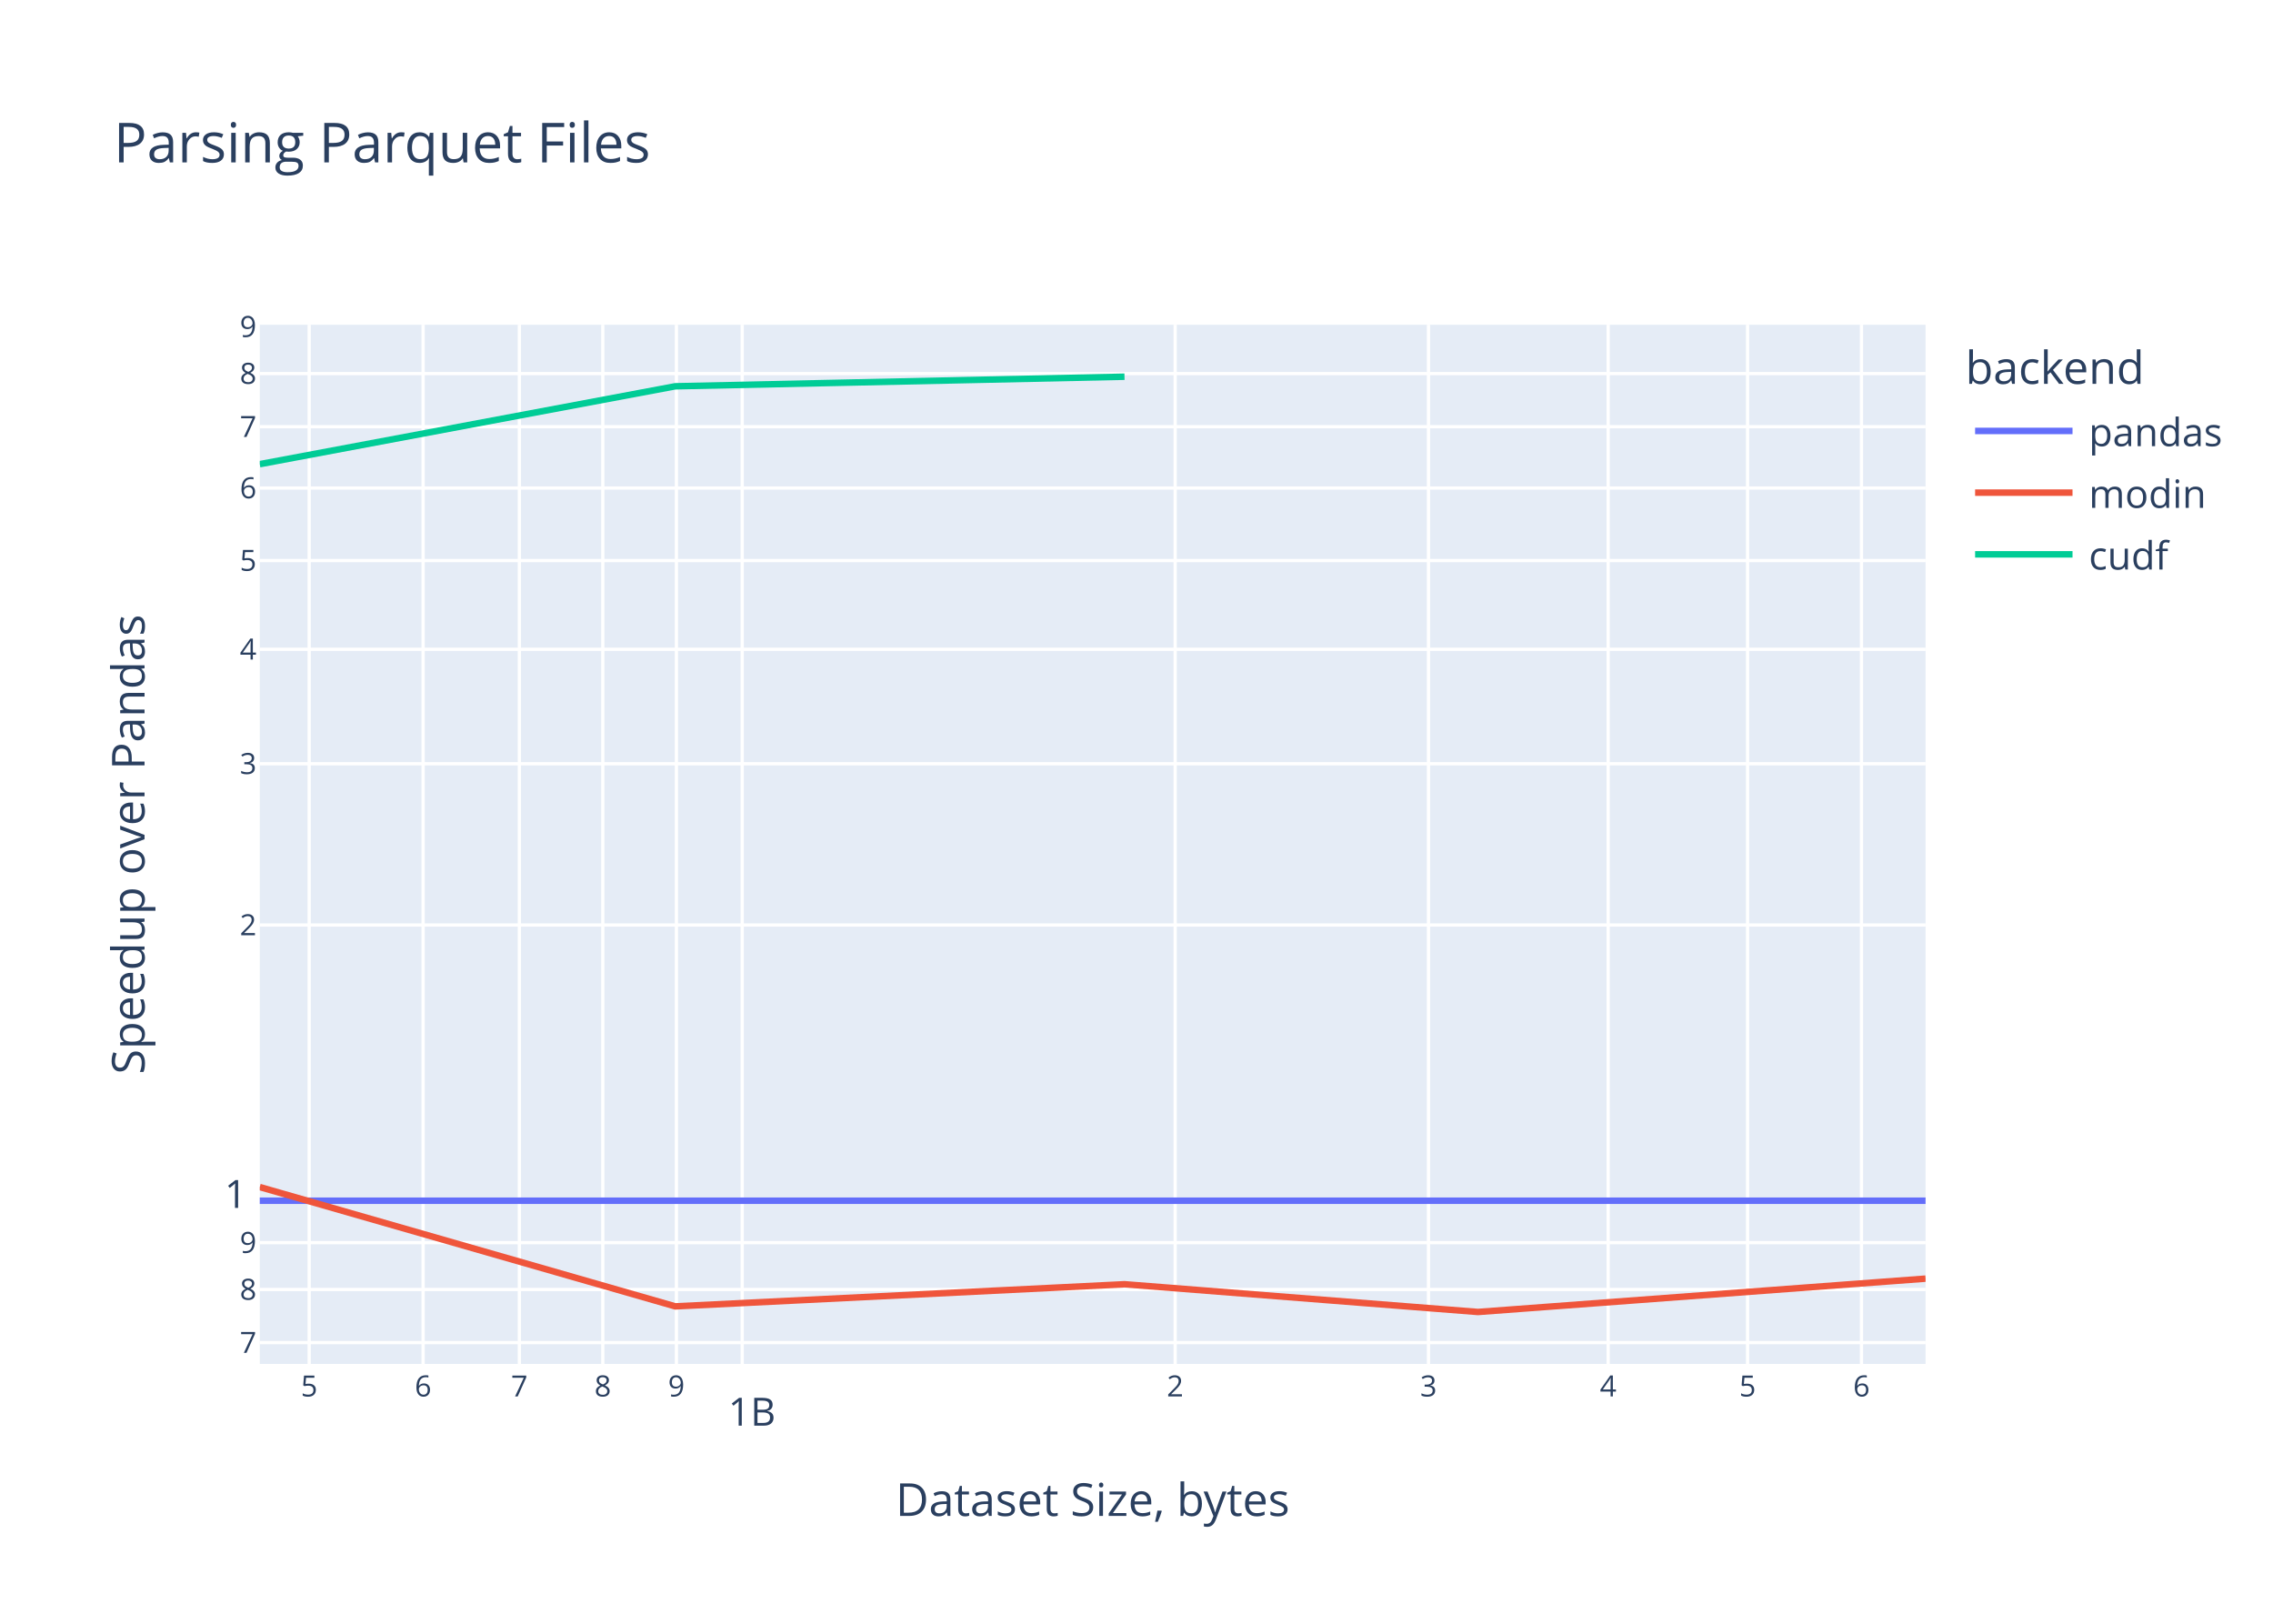
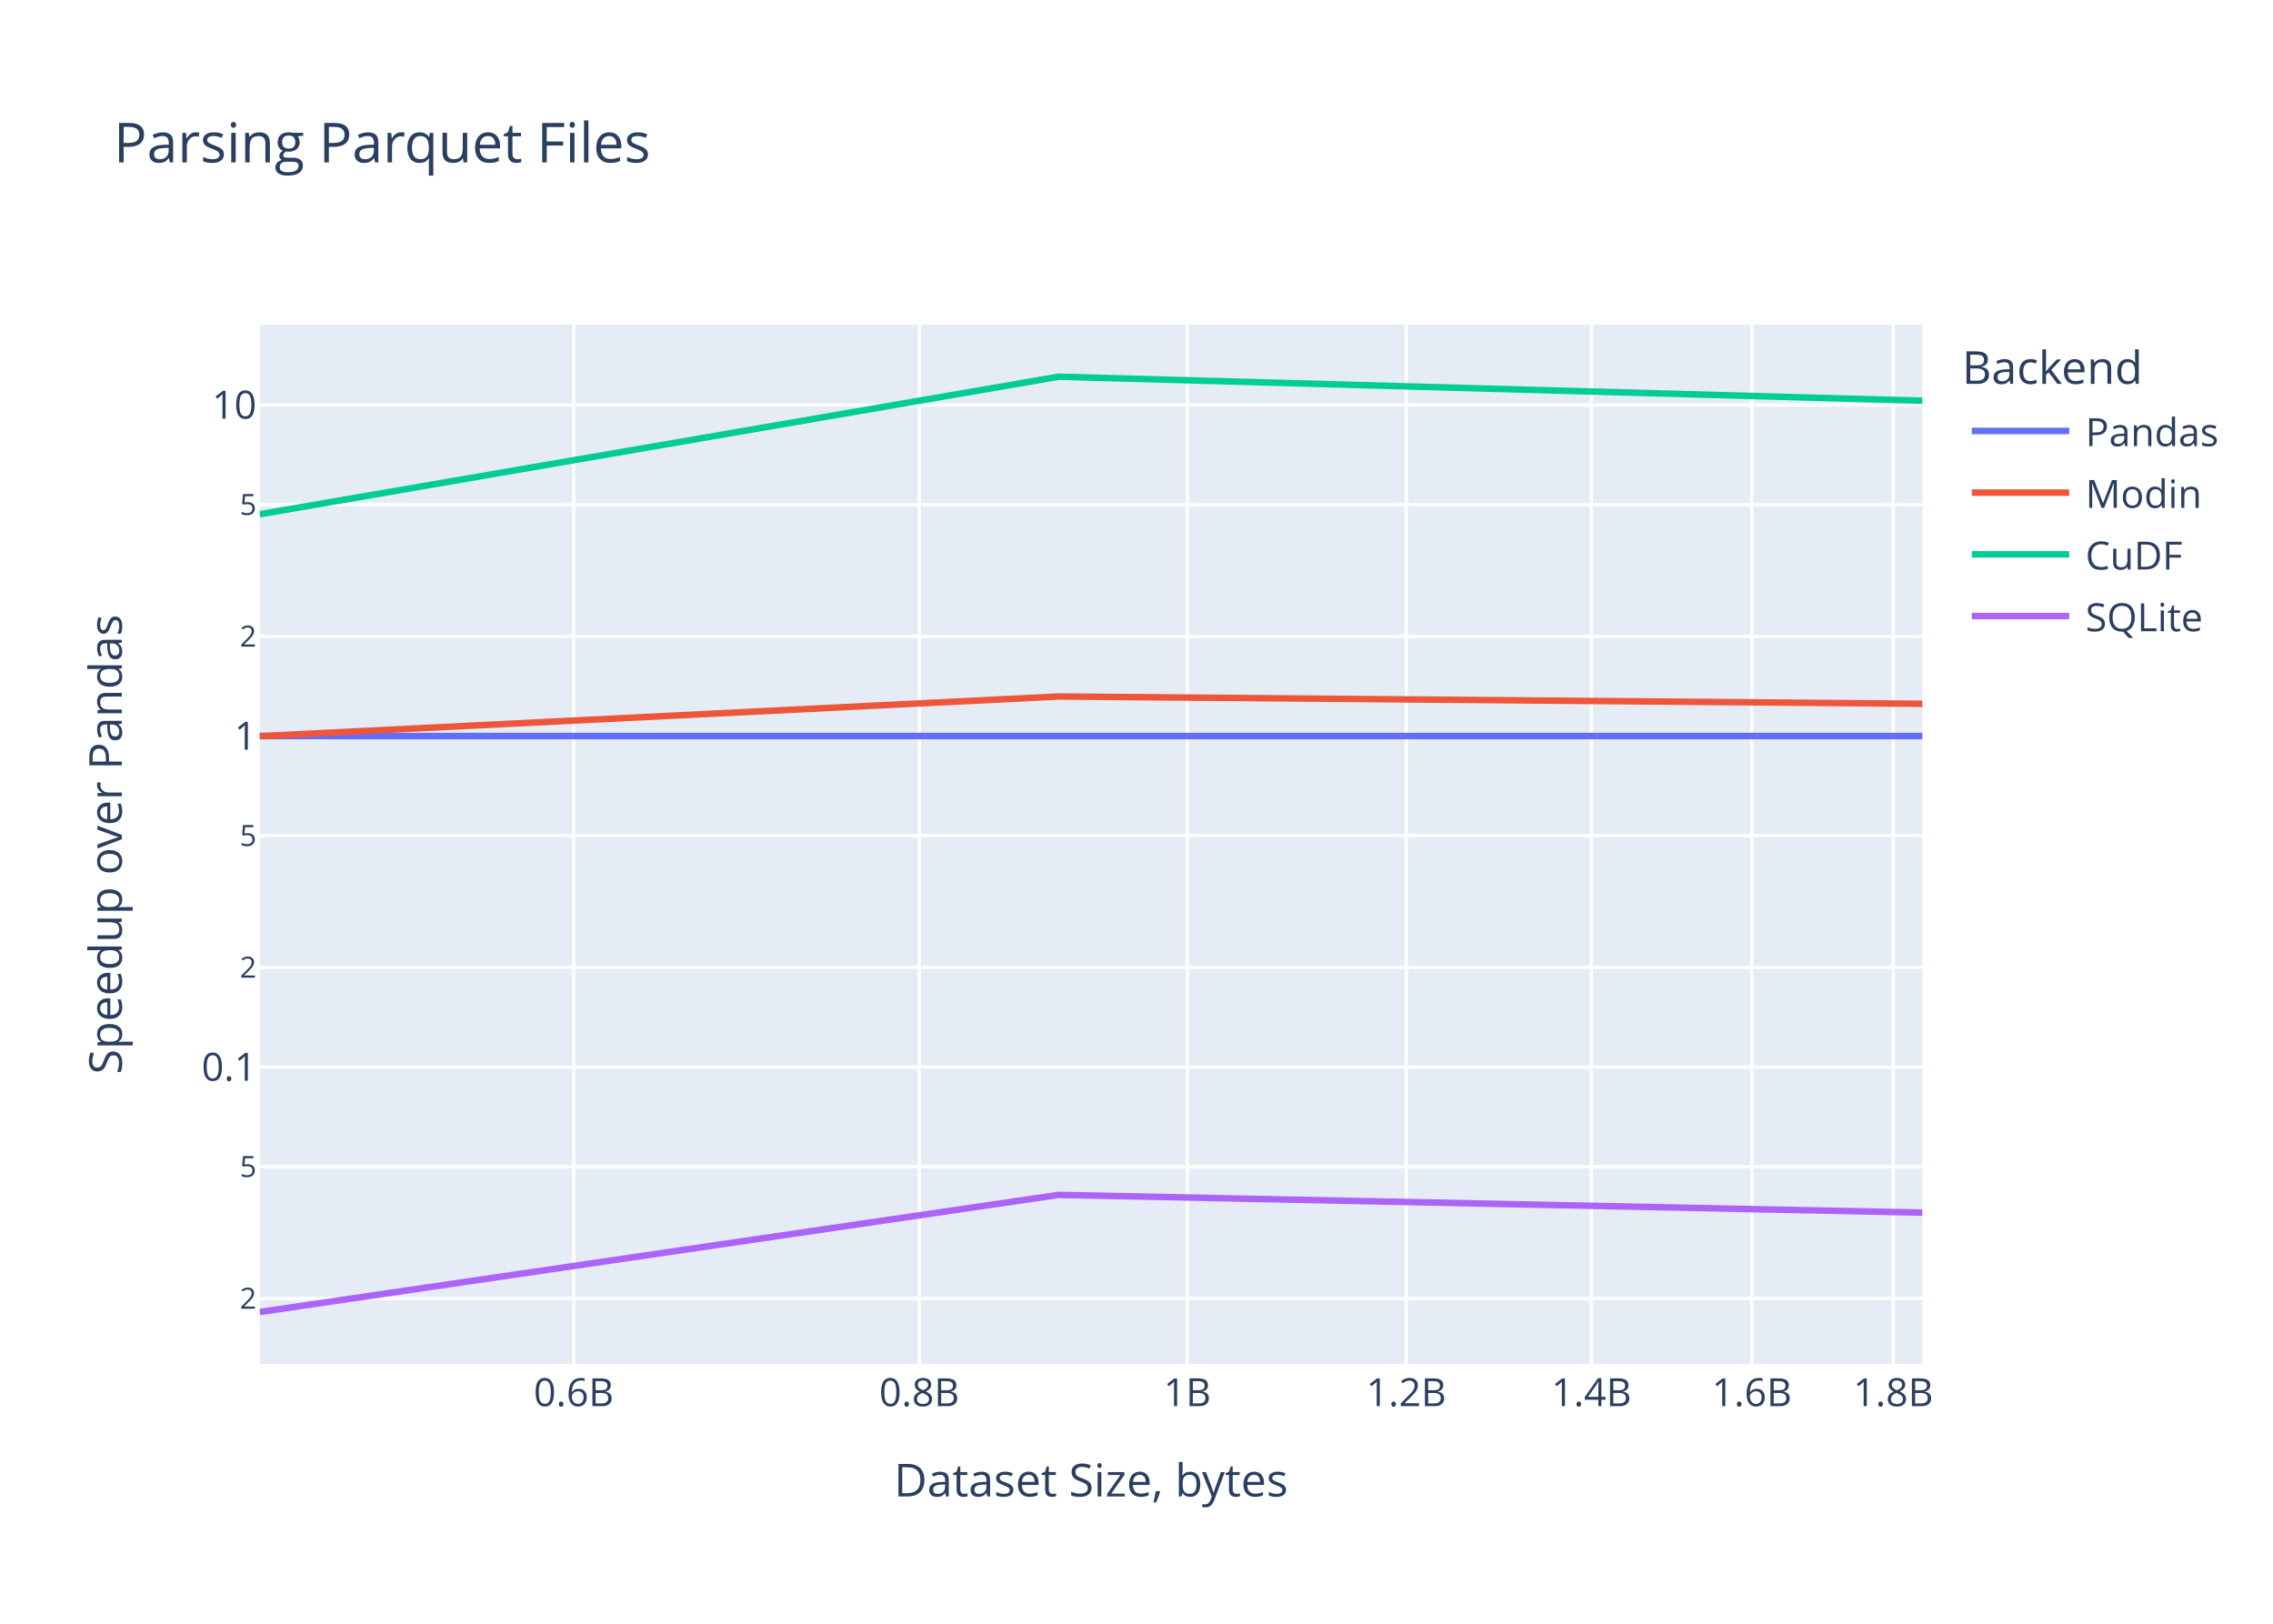
<svg xmlns="http://www.w3.org/2000/svg" class="main-svg" width="700" height="500" style="" viewBox="0 0 700 500">
  <rect x="0" y="0" width="700" height="500" style="fill: rgb(255, 255, 255); fill-opacity: 1;" />
-   <defs id="defs-d9f441">
+   <defs id="defs-c42e50">
    <g class="clips">
-       <clipPath id="clipd9f441xyplot" class="plotclip">
-         <rect width="513" height="320" />
-       </clipPath>
-       <clipPath class="axesclip" id="clipd9f441x">
-         <rect x="80" y="0" width="513" height="500" />
-       </clipPath>
-       <clipPath class="axesclip" id="clipd9f441y">
+       <clipPath id="clipc42e50xyplot" class="plotclip">
+         <rect width="512" height="320" />
+       </clipPath>
+       <clipPath class="axesclip" id="clipc42e50x">
+         <rect x="80" y="0" width="512" height="500" />
+       </clipPath>
+       <clipPath class="axesclip" id="clipc42e50y">
        <rect x="0" y="100" width="700" height="320" />
      </clipPath>
-       <clipPath class="axesclip" id="clipd9f441xy">
-         <rect x="80" y="100" width="513" height="320" />
+       <clipPath class="axesclip" id="clipc42e50xy">
+         <rect x="80" y="100" width="512" height="320" />
      </clipPath>
    </g>
    <g class="gradients" />
    <g class="patterns" />
  </defs>
  <g class="bglayer">
-     <rect class="bg" x="80" y="100" width="513" height="320" style="fill: rgb(229, 236, 246); fill-opacity: 1; stroke-width: 0;" />
+     <rect class="bg" x="80" y="100" width="512" height="320" style="fill: rgb(229, 236, 246); fill-opacity: 1; stroke-width: 0;" />
  </g>
  <g class="layer-below">
    <g class="imagelayer" />
    <g class="shapelayer" />
  </g>
  <g class="cartesianlayer">
    <g class="subplot xy">
      <g class="layer-subplot">
        <g class="shapelayer" />
        <g class="imagelayer" />
      </g>
      <g class="gridlayer">
        <g class="x">
-           <path class="xgrid crisp" transform="translate(95.22,0)" d="M0,100v320" style="stroke: rgb(255, 255, 255); stroke-opacity: 1; stroke-width: 1px;" />
-           <path class="xgrid crisp" transform="translate(130.3,0)" d="M0,100v320" style="stroke: rgb(255, 255, 255); stroke-opacity: 1; stroke-width: 1px;" />
-           <path class="xgrid crisp" transform="translate(159.95,0)" d="M0,100v320" style="stroke: rgb(255, 255, 255); stroke-opacity: 1; stroke-width: 1px;" />
-           <path class="xgrid crisp" transform="translate(185.64,0)" d="M0,100v320" style="stroke: rgb(255, 255, 255); stroke-opacity: 1; stroke-width: 1px;" />
-           <path class="xgrid crisp" transform="translate(208.3,0)" d="M0,100v320" style="stroke: rgb(255, 255, 255); stroke-opacity: 1; stroke-width: 1px;" />
-           <path class="xgrid crisp" transform="translate(228.57,0)" d="M0,100v320" style="stroke: rgb(255, 255, 255); stroke-opacity: 1; stroke-width: 1px;" />
-           <path class="xgrid crisp" transform="translate(361.91,0)" d="M0,100v320" style="stroke: rgb(255, 255, 255); stroke-opacity: 1; stroke-width: 1px;" />
-           <path class="xgrid crisp" transform="translate(439.92,0)" d="M0,100v320" style="stroke: rgb(255, 255, 255); stroke-opacity: 1; stroke-width: 1px;" />
-           <path class="xgrid crisp" transform="translate(495.26,0)" d="M0,100v320" style="stroke: rgb(255, 255, 255); stroke-opacity: 1; stroke-width: 1px;" />
-           <path class="xgrid crisp" transform="translate(538.19,0)" d="M0,100v320" style="stroke: rgb(255, 255, 255); stroke-opacity: 1; stroke-width: 1px;" />
-           <path class="xgrid crisp" transform="translate(573.27,0)" d="M0,100v320" style="stroke: rgb(255, 255, 255); stroke-opacity: 1; stroke-width: 1px;" />
+           <path class="xgrid crisp" transform="translate(176.7,0)" d="M0,100v320" style="stroke: rgb(255, 255, 255); stroke-opacity: 1; stroke-width: 1px;" />
+           <path class="xgrid crisp" transform="translate(283.11,0)" d="M0,100v320" style="stroke: rgb(255, 255, 255); stroke-opacity: 1; stroke-width: 1px;" />
+           <path class="xgrid crisp" transform="translate(365.64,0)" d="M0,100v320" style="stroke: rgb(255, 255, 255); stroke-opacity: 1; stroke-width: 1px;" />
+           <path class="xgrid crisp" transform="translate(433.08,0)" d="M0,100v320" style="stroke: rgb(255, 255, 255); stroke-opacity: 1; stroke-width: 1px;" />
+           <path class="xgrid crisp" transform="translate(490.1,0)" d="M0,100v320" style="stroke: rgb(255, 255, 255); stroke-opacity: 1; stroke-width: 1px;" />
+           <path class="xgrid crisp" transform="translate(539.49,0)" d="M0,100v320" style="stroke: rgb(255, 255, 255); stroke-opacity: 1; stroke-width: 1px;" />
+           <path class="xgrid crisp" transform="translate(583.05,0)" d="M0,100v320" style="stroke: rgb(255, 255, 255); stroke-opacity: 1; stroke-width: 1px;" />
        </g>
        <g class="y">
-           <path class="ygrid crisp" transform="translate(0,413.43)" d="M80,0h513" style="stroke: rgb(255, 255, 255); stroke-opacity: 1; stroke-width: 1px;" />
-           <path class="ygrid crisp" transform="translate(0,397.08)" d="M80,0h513" style="stroke: rgb(255, 255, 255); stroke-opacity: 1; stroke-width: 1px;" />
-           <path class="ygrid crisp" transform="translate(0,382.65)" d="M80,0h513" style="stroke: rgb(255, 255, 255); stroke-opacity: 1; stroke-width: 1px;" />
-           <path class="ygrid crisp" transform="translate(0,369.74)" d="M80,0h513" style="stroke: rgb(255, 255, 255); stroke-opacity: 1; stroke-width: 1px;" />
-           <path class="ygrid crisp" transform="translate(0,284.84)" d="M80,0h513" style="stroke: rgb(255, 255, 255); stroke-opacity: 1; stroke-width: 1px;" />
-           <path class="ygrid crisp" transform="translate(0,235.18)" d="M80,0h513" style="stroke: rgb(255, 255, 255); stroke-opacity: 1; stroke-width: 1px;" />
-           <path class="ygrid crisp" transform="translate(0,199.94)" d="M80,0h513" style="stroke: rgb(255, 255, 255); stroke-opacity: 1; stroke-width: 1px;" />
-           <path class="ygrid crisp" transform="translate(0,172.61)" d="M80,0h513" style="stroke: rgb(255, 255, 255); stroke-opacity: 1; stroke-width: 1px;" />
-           <path class="ygrid crisp" transform="translate(0,150.28)" d="M80,0h513" style="stroke: rgb(255, 255, 255); stroke-opacity: 1; stroke-width: 1px;" />
-           <path class="ygrid crisp" transform="translate(0,131.4)" d="M80,0h513" style="stroke: rgb(255, 255, 255); stroke-opacity: 1; stroke-width: 1px;" />
-           <path class="ygrid crisp" transform="translate(0,115.04)" d="M80,0h513" style="stroke: rgb(255, 255, 255); stroke-opacity: 1; stroke-width: 1px;" />
+           <path class="ygrid crisp" transform="translate(0,399.84)" d="M80,0h512" style="stroke: rgb(255, 255, 255); stroke-opacity: 1; stroke-width: 1px;" />
+           <path class="ygrid crisp" transform="translate(0,359.27)" d="M80,0h512" style="stroke: rgb(255, 255, 255); stroke-opacity: 1; stroke-width: 1px;" />
+           <path class="ygrid crisp" transform="translate(0,328.59)" d="M80,0h512" style="stroke: rgb(255, 255, 255); stroke-opacity: 1; stroke-width: 1px;" />
+           <path class="ygrid crisp" transform="translate(0,297.9)" d="M80,0h512" style="stroke: rgb(255, 255, 255); stroke-opacity: 1; stroke-width: 1px;" />
+           <path class="ygrid crisp" transform="translate(0,257.33)" d="M80,0h512" style="stroke: rgb(255, 255, 255); stroke-opacity: 1; stroke-width: 1px;" />
+           <path class="ygrid crisp" transform="translate(0,226.65)" d="M80,0h512" style="stroke: rgb(255, 255, 255); stroke-opacity: 1; stroke-width: 1px;" />
+           <path class="ygrid crisp" transform="translate(0,195.96)" d="M80,0h512" style="stroke: rgb(255, 255, 255); stroke-opacity: 1; stroke-width: 1px;" />
+           <path class="ygrid crisp" transform="translate(0,155.4)" d="M80,0h512" style="stroke: rgb(255, 255, 255); stroke-opacity: 1; stroke-width: 1px;" />
+           <path class="ygrid crisp" transform="translate(0,124.71)" d="M80,0h512" style="stroke: rgb(255, 255, 255); stroke-opacity: 1; stroke-width: 1px;" />
        </g>
      </g>
      <g class="zerolinelayer" />
      <path class="xlines-below" />
      <path class="ylines-below" />
      <g class="overlines-below" />
      <g class="xaxislayer-below" />
      <g class="yaxislayer-below" />
      <g class="overaxes-below" />
-       <g class="plot" transform="translate(80,100)" clip-path="url(#clipd9f441xyplot)">
+       <g class="plot" transform="translate(80,100)" clip-path="url(#clipc42e50xyplot)">
        <g class="scatterlayer mlayer">
-           <g class="trace scatter tracec9c5ce" style="stroke-miterlimit: 2; opacity: 1;">
-             <g class="fills" />
-             <g class="errorbars" />
-             <g class="lines">
-               <path class="js-line" d="M0,269.74L513,269.74" style="vector-effect: non-scaling-stroke; fill: none; stroke: rgb(99, 110, 250); stroke-opacity: 1; stroke-width: 2px; opacity: 1;" />
-             </g>
-             <g class="points" />
-             <g class="text" />
-           </g>
-           <g class="trace scatter trace11829a" style="stroke-miterlimit: 2; opacity: 1;">
-             <g class="fills" />
-             <g class="errorbars" />
-             <g class="lines">
-               <path class="js-line" d="M0,265.53L127.95,302.27L266.3,295.46L375.15,304L513,293.73" style="vector-effect: non-scaling-stroke; fill: none; stroke: rgb(239, 85, 59); stroke-opacity: 1; stroke-width: 2px; opacity: 1;" />
-             </g>
-             <g class="points" />
-             <g class="text" />
-           </g>
-           <g class="trace scatter trace3f07d6" style="stroke-miterlimit: 2; opacity: 1;">
-             <g class="fills" />
-             <g class="errorbars" />
-             <g class="lines">
-               <path class="js-line" d="M0,42.93L127.95,18.95L266.3,16" style="vector-effect: non-scaling-stroke; fill: none; stroke: rgb(0, 204, 150); stroke-opacity: 1; stroke-width: 2px; opacity: 1;" />
+           <g class="trace scatter trace6e5886" style="stroke-miterlimit: 2; opacity: 1;">
+             <g class="fills" />
+             <g class="errorbars" />
+             <g class="lines">
+               <path class="js-line" d="M0,126.65L512,126.65" style="vector-effect: non-scaling-stroke; fill: none; stroke: rgb(99, 110, 250); stroke-opacity: 1; stroke-width: 2px; opacity: 1;" />
+             </g>
+             <g class="points" />
+             <g class="text" />
+           </g>
+           <g class="trace scatter tracedc039c" style="stroke-miterlimit: 2; opacity: 1;">
+             <g class="fills" />
+             <g class="errorbars" />
+             <g class="lines">
+               <path class="js-line" d="M0,126.68L246,114.47L512,116.72" style="vector-effect: non-scaling-stroke; fill: none; stroke: rgb(239, 85, 59); stroke-opacity: 1; stroke-width: 2px; opacity: 1;" />
+             </g>
+             <g class="points" />
+             <g class="text" />
+           </g>
+           <g class="trace scatter tracec1d35a" style="stroke-miterlimit: 2; opacity: 1;">
+             <g class="fills" />
+             <g class="errorbars" />
+             <g class="lines">
+               <path class="js-line" d="M0,58.35L246,16L512,23.4" style="vector-effect: non-scaling-stroke; fill: none; stroke: rgb(0, 204, 150); stroke-opacity: 1; stroke-width: 2px; opacity: 1;" />
+             </g>
+             <g class="points" />
+             <g class="text" />
+           </g>
+           <g class="trace scatter trace796ab3" style="stroke-miterlimit: 2; opacity: 1;">
+             <g class="fills" />
+             <g class="errorbars" />
+             <g class="lines">
+               <path class="js-line" d="M0,304L246,267.94L512,273.41" style="vector-effect: non-scaling-stroke; fill: none; stroke: rgb(171, 99, 250); stroke-opacity: 1; stroke-width: 2px; opacity: 1;" />
            </g>
            <g class="points" />
            <g class="text" />
          </g>
        </g>
      </g>
      <g class="overplot" />
      <path class="xlines-above crisp" d="M0,0" style="fill: none;" />
      <path class="ylines-above crisp" d="M0,0" style="fill: none;" />
      <g class="overlines-above" />
      <g class="xaxislayer-above">
        <g class="xtick">
-           <text text-anchor="middle" x="0" y="430" transform="translate(95.22,0)" style="font-family: 'Open Sans', verdana, arial, sans-serif; font-size: 9px; fill: rgb(42, 63, 95); fill-opacity: 1; white-space: pre; opacity: 1;">5</text>
-         </g>
-         <g class="xtick">
-           <text text-anchor="middle" x="0" y="430" style="font-family: 'Open Sans', verdana, arial, sans-serif; font-size: 9px; fill: rgb(42, 63, 95); fill-opacity: 1; white-space: pre; opacity: 1;" transform="translate(130.3,0)">6</text>
-         </g>
-         <g class="xtick">
-           <text text-anchor="middle" x="0" y="430" style="font-family: 'Open Sans', verdana, arial, sans-serif; font-size: 9px; fill: rgb(42, 63, 95); fill-opacity: 1; white-space: pre; opacity: 1;" transform="translate(159.95,0)">7</text>
-         </g>
-         <g class="xtick">
-           <text text-anchor="middle" x="0" y="430" style="font-family: 'Open Sans', verdana, arial, sans-serif; font-size: 9px; fill: rgb(42, 63, 95); fill-opacity: 1; white-space: pre; opacity: 1;" transform="translate(185.64,0)">8</text>
-         </g>
-         <g class="xtick">
-           <text text-anchor="middle" x="0" y="430" style="font-family: 'Open Sans', verdana, arial, sans-serif; font-size: 9px; fill: rgb(42, 63, 95); fill-opacity: 1; white-space: pre; opacity: 1;" transform="translate(208.3,0)">9</text>
-         </g>
-         <g class="xtick">
-           <text text-anchor="middle" x="3" y="439" style="font-family: 'Open Sans', verdana, arial, sans-serif; font-size: 12px; fill: rgb(42, 63, 95); fill-opacity: 1; white-space: pre; opacity: 1;" transform="translate(228.57,0)">1B</text>
-         </g>
-         <g class="xtick">
-           <text text-anchor="middle" x="0" y="430" style="font-family: 'Open Sans', verdana, arial, sans-serif; font-size: 9px; fill: rgb(42, 63, 95); fill-opacity: 1; white-space: pre; opacity: 1;" transform="translate(361.91,0)">2</text>
-         </g>
-         <g class="xtick">
-           <text text-anchor="middle" x="0" y="430" style="font-family: 'Open Sans', verdana, arial, sans-serif; font-size: 9px; fill: rgb(42, 63, 95); fill-opacity: 1; white-space: pre; opacity: 1;" transform="translate(439.92,0)">3</text>
-         </g>
-         <g class="xtick">
-           <text text-anchor="middle" x="0" y="430" style="font-family: 'Open Sans', verdana, arial, sans-serif; font-size: 9px; fill: rgb(42, 63, 95); fill-opacity: 1; white-space: pre; opacity: 1;" transform="translate(495.26,0)">4</text>
-         </g>
-         <g class="xtick">
-           <text text-anchor="middle" x="0" y="430" style="font-family: 'Open Sans', verdana, arial, sans-serif; font-size: 9px; fill: rgb(42, 63, 95); fill-opacity: 1; white-space: pre; opacity: 1;" transform="translate(538.19,0)">5</text>
-         </g>
-         <g class="xtick">
-           <text text-anchor="middle" x="0" y="430" style="font-family: 'Open Sans', verdana, arial, sans-serif; font-size: 9px; fill: rgb(42, 63, 95); fill-opacity: 1; white-space: pre; opacity: 1;" transform="translate(573.27,0)">6</text>
+           <text text-anchor="middle" x="0" y="433" transform="translate(176.7,0)" style="font-family: 'Open Sans', verdana, arial, sans-serif; font-size: 12px; fill: rgb(42, 63, 95); fill-opacity: 1; white-space: pre; opacity: 1;">0.6B</text>
+         </g>
+         <g class="xtick">
+           <text text-anchor="middle" x="0" y="433" style="font-family: 'Open Sans', verdana, arial, sans-serif; font-size: 12px; fill: rgb(42, 63, 95); fill-opacity: 1; white-space: pre; opacity: 1;" transform="translate(283.11,0)">0.8B</text>
+         </g>
+         <g class="xtick">
+           <text text-anchor="middle" x="0" y="433" style="font-family: 'Open Sans', verdana, arial, sans-serif; font-size: 12px; fill: rgb(42, 63, 95); fill-opacity: 1; white-space: pre; opacity: 1;" transform="translate(365.64,0)">1B</text>
+         </g>
+         <g class="xtick">
+           <text text-anchor="middle" x="0" y="433" style="font-family: 'Open Sans', verdana, arial, sans-serif; font-size: 12px; fill: rgb(42, 63, 95); fill-opacity: 1; white-space: pre; opacity: 1;" transform="translate(433.08,0)">1.2B</text>
+         </g>
+         <g class="xtick">
+           <text text-anchor="middle" x="0" y="433" style="font-family: 'Open Sans', verdana, arial, sans-serif; font-size: 12px; fill: rgb(42, 63, 95); fill-opacity: 1; white-space: pre; opacity: 1;" transform="translate(490.1,0)">1.4B</text>
+         </g>
+         <g class="xtick">
+           <text text-anchor="middle" x="0" y="433" style="font-family: 'Open Sans', verdana, arial, sans-serif; font-size: 12px; fill: rgb(42, 63, 95); fill-opacity: 1; white-space: pre; opacity: 1;" transform="translate(539.49,0)">1.6B</text>
+         </g>
+         <g class="xtick">
+           <text text-anchor="middle" x="0" y="433" style="font-family: 'Open Sans', verdana, arial, sans-serif; font-size: 12px; fill: rgb(42, 63, 95); fill-opacity: 1; white-space: pre; opacity: 1;" transform="translate(583.05,0)">1.8B</text>
        </g>
      </g>
      <g class="yaxislayer-above">
        <g class="ytick">
-           <text text-anchor="end" x="79" y="3.15" transform="translate(0,413.43)" style="font-family: 'Open Sans', verdana, arial, sans-serif; font-size: 9px; fill: rgb(42, 63, 95); fill-opacity: 1; white-space: pre; opacity: 1;">7</text>
-         </g>
-         <g class="ytick">
-           <text text-anchor="end" x="79" y="3.15" style="font-family: 'Open Sans', verdana, arial, sans-serif; font-size: 9px; fill: rgb(42, 63, 95); fill-opacity: 1; white-space: pre; opacity: 1;" transform="translate(0,397.08)">8</text>
-         </g>
-         <g class="ytick">
-           <text text-anchor="end" x="79" y="3.15" style="font-family: 'Open Sans', verdana, arial, sans-serif; font-size: 9px; fill: rgb(42, 63, 95); fill-opacity: 1; white-space: pre; opacity: 1;" transform="translate(0,382.65)">9</text>
-         </g>
-         <g class="ytick">
-           <text text-anchor="end" x="76" y="2.2" style="font-family: 'Open Sans', verdana, arial, sans-serif; font-size: 12px; fill: rgb(42, 63, 95); fill-opacity: 1; white-space: pre; opacity: 1;" transform="translate(0,369.74)">1</text>
-         </g>
-         <g class="ytick">
-           <text text-anchor="end" x="79" y="3.15" style="font-family: 'Open Sans', verdana, arial, sans-serif; font-size: 9px; fill: rgb(42, 63, 95); fill-opacity: 1; white-space: pre; opacity: 1;" transform="translate(0,284.84)">2</text>
-         </g>
-         <g class="ytick">
-           <text text-anchor="end" x="79" y="3.15" style="font-family: 'Open Sans', verdana, arial, sans-serif; font-size: 9px; fill: rgb(42, 63, 95); fill-opacity: 1; white-space: pre; opacity: 1;" transform="translate(0,235.18)">3</text>
-         </g>
-         <g class="ytick">
-           <text text-anchor="end" x="79" y="3.15" style="font-family: 'Open Sans', verdana, arial, sans-serif; font-size: 9px; fill: rgb(42, 63, 95); fill-opacity: 1; white-space: pre; opacity: 1;" transform="translate(0,199.94)">4</text>
-         </g>
-         <g class="ytick">
-           <text text-anchor="end" x="79" y="3.15" style="font-family: 'Open Sans', verdana, arial, sans-serif; font-size: 9px; fill: rgb(42, 63, 95); fill-opacity: 1; white-space: pre; opacity: 1;" transform="translate(0,172.61)">5</text>
-         </g>
-         <g class="ytick">
-           <text text-anchor="end" x="79" y="3.15" style="font-family: 'Open Sans', verdana, arial, sans-serif; font-size: 9px; fill: rgb(42, 63, 95); fill-opacity: 1; white-space: pre; opacity: 1;" transform="translate(0,150.28)">6</text>
-         </g>
-         <g class="ytick">
-           <text text-anchor="end" x="79" y="3.15" style="font-family: 'Open Sans', verdana, arial, sans-serif; font-size: 9px; fill: rgb(42, 63, 95); fill-opacity: 1; white-space: pre; opacity: 1;" transform="translate(0,131.4)">7</text>
-         </g>
-         <g class="ytick">
-           <text text-anchor="end" x="79" y="3.15" style="font-family: 'Open Sans', verdana, arial, sans-serif; font-size: 9px; fill: rgb(42, 63, 95); fill-opacity: 1; white-space: pre; opacity: 1;" transform="translate(0,115.04)">8</text>
-         </g>
-         <g class="ytick">
-           <text text-anchor="end" x="79" y="3.15" style="font-family: 'Open Sans', verdana, arial, sans-serif; font-size: 9px; fill: rgb(42, 63, 95); fill-opacity: 1; white-space: pre; opacity: 1;" transform="translate(0,100.61)">9</text>
+           <text text-anchor="end" x="79" y="3.15" transform="translate(0,399.84)" style="font-family: 'Open Sans', verdana, arial, sans-serif; font-size: 9px; fill: rgb(42, 63, 95); fill-opacity: 1; white-space: pre; opacity: 1;">2</text>
+         </g>
+         <g class="ytick">
+           <text text-anchor="end" x="79" y="3.15" style="font-family: 'Open Sans', verdana, arial, sans-serif; font-size: 9px; fill: rgb(42, 63, 95); fill-opacity: 1; white-space: pre; opacity: 1;" transform="translate(0,359.27)">5</text>
+         </g>
+         <g class="ytick">
+           <text text-anchor="end" x="79" y="4.2" style="font-family: 'Open Sans', verdana, arial, sans-serif; font-size: 12px; fill: rgb(42, 63, 95); fill-opacity: 1; white-space: pre; opacity: 1;" transform="translate(0,328.59)">0.1</text>
+         </g>
+         <g class="ytick">
+           <text text-anchor="end" x="79" y="3.15" style="font-family: 'Open Sans', verdana, arial, sans-serif; font-size: 9px; fill: rgb(42, 63, 95); fill-opacity: 1; white-space: pre; opacity: 1;" transform="translate(0,297.9)">2</text>
+         </g>
+         <g class="ytick">
+           <text text-anchor="end" x="79" y="3.15" style="font-family: 'Open Sans', verdana, arial, sans-serif; font-size: 9px; fill: rgb(42, 63, 95); fill-opacity: 1; white-space: pre; opacity: 1;" transform="translate(0,257.33)">5</text>
+         </g>
+         <g class="ytick">
+           <text text-anchor="end" x="79" y="4.2" style="font-family: 'Open Sans', verdana, arial, sans-serif; font-size: 12px; fill: rgb(42, 63, 95); fill-opacity: 1; white-space: pre; opacity: 1;" transform="translate(0,226.65)">1</text>
+         </g>
+         <g class="ytick">
+           <text text-anchor="end" x="79" y="3.15" style="font-family: 'Open Sans', verdana, arial, sans-serif; font-size: 9px; fill: rgb(42, 63, 95); fill-opacity: 1; white-space: pre; opacity: 1;" transform="translate(0,195.96)">2</text>
+         </g>
+         <g class="ytick">
+           <text text-anchor="end" x="79" y="3.15" style="font-family: 'Open Sans', verdana, arial, sans-serif; font-size: 9px; fill: rgb(42, 63, 95); fill-opacity: 1; white-space: pre; opacity: 1;" transform="translate(0,155.4)">5</text>
+         </g>
+         <g class="ytick">
+           <text text-anchor="end" x="79" y="4.2" style="font-family: 'Open Sans', verdana, arial, sans-serif; font-size: 12px; fill: rgb(42, 63, 95); fill-opacity: 1; white-space: pre; opacity: 1;" transform="translate(0,124.71)">10</text>
        </g>
      </g>
      <g class="overaxes-above" />
    </g>
  </g>
  <g class="polarlayer" />
  <g class="smithlayer" />
  <g class="ternarylayer" />
  <g class="geolayer" />
  <g class="funnelarealayer" />
  <g class="pielayer" />
  <g class="iciclelayer" />
  <g class="treemaplayer" />
  <g class="sunburstlayer" />
  <g class="glimages" />
-   <defs id="topdefs-d9f441">
+   <defs id="topdefs-c42e50">
    <g class="clips" />
-     <clipPath id="legendd9f441">
-       <rect width="85" height="86" x="0" y="0" />
+     <clipPath id="legendc42e50">
+       <rect width="86" height="105" x="0" y="0" />
    </clipPath>
  </defs>
  <g class="layer-above">
    <g class="imagelayer" />
    <g class="shapelayer" />
  </g>
  <g class="infolayer">
-     <g class="legend" pointer-events="all" transform="translate(603.26,100)">
-       <rect class="bg" shape-rendering="crispEdges" style="stroke: rgb(68, 68, 68); stroke-opacity: 1; fill: rgb(255, 255, 255); fill-opacity: 1; stroke-width: 0px;" width="85" height="86" x="0" y="0" />
-       <g class="scrollbox" transform="" clip-path="url(#legendd9f441)">
-         <text class="legendtitletext" text-anchor="start" x="2" y="18.2" style="font-family: 'Open Sans', verdana, arial, sans-serif; font-size: 14px; fill: rgb(42, 63, 95); fill-opacity: 1; white-space: pre;">backend</text>
+     <g class="legend" pointer-events="all" transform="translate(602.24,100)">
+       <rect class="bg" shape-rendering="crispEdges" style="stroke: rgb(68, 68, 68); stroke-opacity: 1; fill: rgb(255, 255, 255); fill-opacity: 1; stroke-width: 0px;" width="86" height="105" x="0" y="0" />
+       <g class="scrollbox" transform="" clip-path="url(#legendc42e50)">
+         <text class="legendtitletext" text-anchor="start" x="2" y="18.2" style="font-family: 'Open Sans', verdana, arial, sans-serif; font-size: 14px; fill: rgb(42, 63, 95); fill-opacity: 1; white-space: pre;">Backend</text>
        <g class="groups" transform="">
          <g class="traces" transform="translate(0,32.7)" style="opacity: 1;">
-             <text class="legendtext" text-anchor="start" x="40" y="4.68" style="font-family: 'Open Sans', verdana, arial, sans-serif; font-size: 12px; fill: rgb(42, 63, 95); fill-opacity: 1; white-space: pre;">pandas</text>
+             <text class="legendtext" text-anchor="start" x="40" y="4.68" style="font-family: 'Open Sans', verdana, arial, sans-serif; font-size: 12px; fill: rgb(42, 63, 95); fill-opacity: 1; white-space: pre;">Pandas</text>
            <g class="layers" style="opacity: 1;">
              <g class="legendfill" />
              <g class="legendlines">
                <path class="js-line" d="M5,0h30" style="fill: none; stroke: rgb(99, 110, 250); stroke-opacity: 1; stroke-width: 2px;" />
              </g>
              <g class="legendsymbols">
                <g class="legendpoints" />
              </g>
            </g>
-             <rect class="legendtoggle" x="0" y="-9.5" width="79.375" height="19" style="fill: rgb(0, 0, 0); fill-opacity: 0;" />
+             <rect class="legendtoggle" x="0" y="-9.5" width="80.703" height="19" style="fill: rgb(0, 0, 0); fill-opacity: 0;" />
          </g>
        </g>
        <g class="groups" transform="">
          <g class="traces" transform="translate(0,51.7)" style="opacity: 1;">
-             <text class="legendtext" text-anchor="start" x="40" y="4.68" style="font-family: 'Open Sans', verdana, arial, sans-serif; font-size: 12px; fill: rgb(42, 63, 95); fill-opacity: 1; white-space: pre;">modin</text>
+             <text class="legendtext" text-anchor="start" x="40" y="4.68" style="font-family: 'Open Sans', verdana, arial, sans-serif; font-size: 12px; fill: rgb(42, 63, 95); fill-opacity: 1; white-space: pre;">Modin</text>
            <g class="layers" style="opacity: 1;">
              <g class="legendfill" />
              <g class="legendlines">
                <path class="js-line" d="M5,0h30" style="fill: none; stroke: rgb(239, 85, 59); stroke-opacity: 1; stroke-width: 2px;" />
              </g>
              <g class="legendsymbols">
                <g class="legendpoints" />
              </g>
            </g>
-             <rect class="legendtoggle" x="0" y="-9.5" width="79.375" height="19" style="fill: rgb(0, 0, 0); fill-opacity: 0;" />
+             <rect class="legendtoggle" x="0" y="-9.5" width="80.703" height="19" style="fill: rgb(0, 0, 0); fill-opacity: 0;" />
          </g>
        </g>
        <g class="groups" transform="">
          <g class="traces" transform="translate(0,70.7)" style="opacity: 1;">
-             <text class="legendtext" text-anchor="start" x="40" y="4.68" style="font-family: 'Open Sans', verdana, arial, sans-serif; font-size: 12px; fill: rgb(42, 63, 95); fill-opacity: 1; white-space: pre;">cudf</text>
+             <text class="legendtext" text-anchor="start" x="40" y="4.68" style="font-family: 'Open Sans', verdana, arial, sans-serif; font-size: 12px; fill: rgb(42, 63, 95); fill-opacity: 1; white-space: pre;">CuDF</text>
            <g class="layers" style="opacity: 1;">
              <g class="legendfill" />
              <g class="legendlines">
                <path class="js-line" d="M5,0h30" style="fill: none; stroke: rgb(0, 204, 150); stroke-opacity: 1; stroke-width: 2px;" />
              </g>
              <g class="legendsymbols">
                <g class="legendpoints" />
              </g>
            </g>
-             <rect class="legendtoggle" x="0" y="-9.5" width="79.375" height="19" style="fill: rgb(0, 0, 0); fill-opacity: 0;" />
+             <rect class="legendtoggle" x="0" y="-9.5" width="80.703" height="19" style="fill: rgb(0, 0, 0); fill-opacity: 0;" />
+           </g>
+         </g>
+         <g class="groups" transform="">
+           <g class="traces" transform="translate(0,89.7)" style="opacity: 1;">
+             <text class="legendtext" text-anchor="start" x="40" y="4.68" style="font-family: 'Open Sans', verdana, arial, sans-serif; font-size: 12px; fill: rgb(42, 63, 95); fill-opacity: 1; white-space: pre;">SQLite</text>
+             <g class="layers" style="opacity: 1;">
+               <g class="legendfill" />
+               <g class="legendlines">
+                 <path class="js-line" d="M5,0h30" style="fill: none; stroke: rgb(171, 99, 250); stroke-opacity: 1; stroke-width: 2px;" />
+               </g>
+               <g class="legendsymbols">
+                 <g class="legendpoints" />
+               </g>
+             </g>
+             <rect class="legendtoggle" x="0" y="-9.5" width="80.703" height="19" style="fill: rgb(0, 0, 0); fill-opacity: 0;" />
          </g>
        </g>
      </g>
      <rect class="scrollbar" rx="20" ry="3" width="0" height="0" style="fill: rgb(128, 139, 164); fill-opacity: 1;" x="0" y="0" />
    </g>
    <g class="g-gtitle">
      <text class="gtitle" x="35" y="50" text-anchor="start" dy="0em" style="font-family: 'Open Sans', verdana, arial, sans-serif; font-size: 17px; fill: rgb(42, 63, 95); opacity: 1; font-weight: normal; white-space: pre;">Parsing Parquet Files</text>
    </g>
    <g class="g-xtitle">
-       <text class="xtitle" x="336.5" y="466.8" text-anchor="middle" style="font-family: 'Open Sans', verdana, arial, sans-serif; font-size: 14px; fill: rgb(42, 63, 95); opacity: 1; font-weight: normal; white-space: pre;">Dataset Size, bytes</text>
+       <text class="xtitle" x="336" y="460.8" text-anchor="middle" style="font-family: 'Open Sans', verdana, arial, sans-serif; font-size: 14px; fill: rgb(42, 63, 95); opacity: 1; font-weight: normal; white-space: pre;">Dataset Size, bytes</text>
    </g>
    <g class="g-ytitle">
-       <text class="ytitle" transform="rotate(-90,44.5125,260)" x="44.513" y="260" text-anchor="middle" style="font-family: 'Open Sans', verdana, arial, sans-serif; font-size: 14px; fill: rgb(42, 63, 95); opacity: 1; font-weight: normal; white-space: pre;">Speedup over Pandas</text>
+       <text class="ytitle" transform="rotate(-90,37.5125,260)" x="37.513" y="260" text-anchor="middle" style="font-family: 'Open Sans', verdana, arial, sans-serif; font-size: 14px; fill: rgb(42, 63, 95); opacity: 1; font-weight: normal; white-space: pre;">Speedup over Pandas</text>
    </g>
  </g>
</svg>
